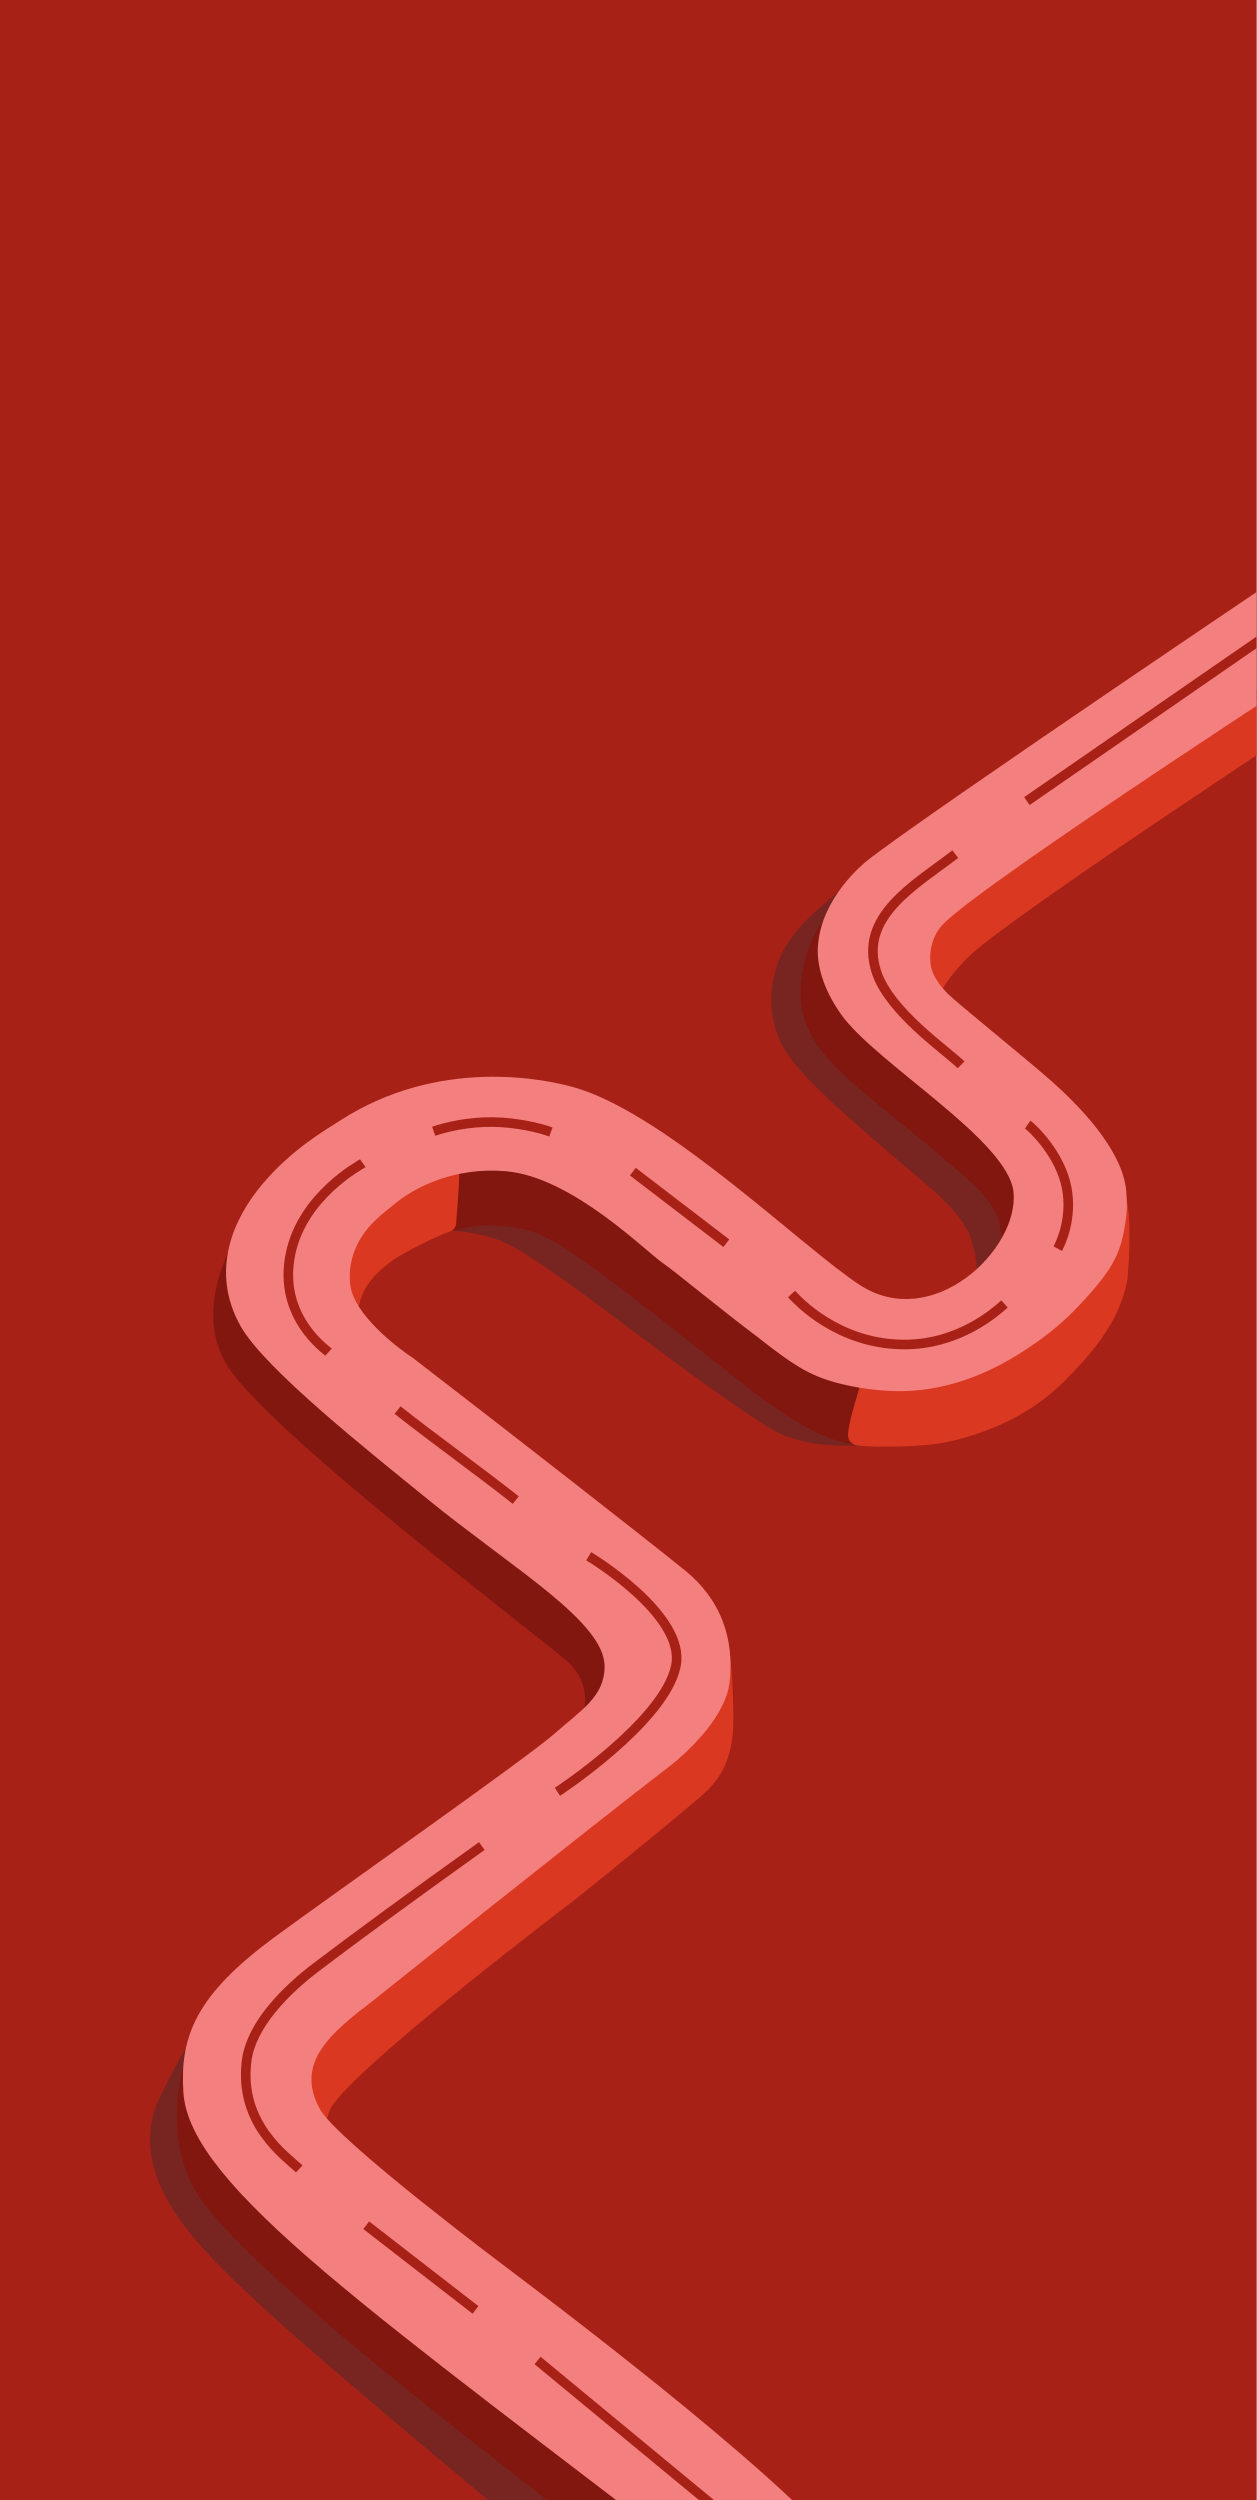
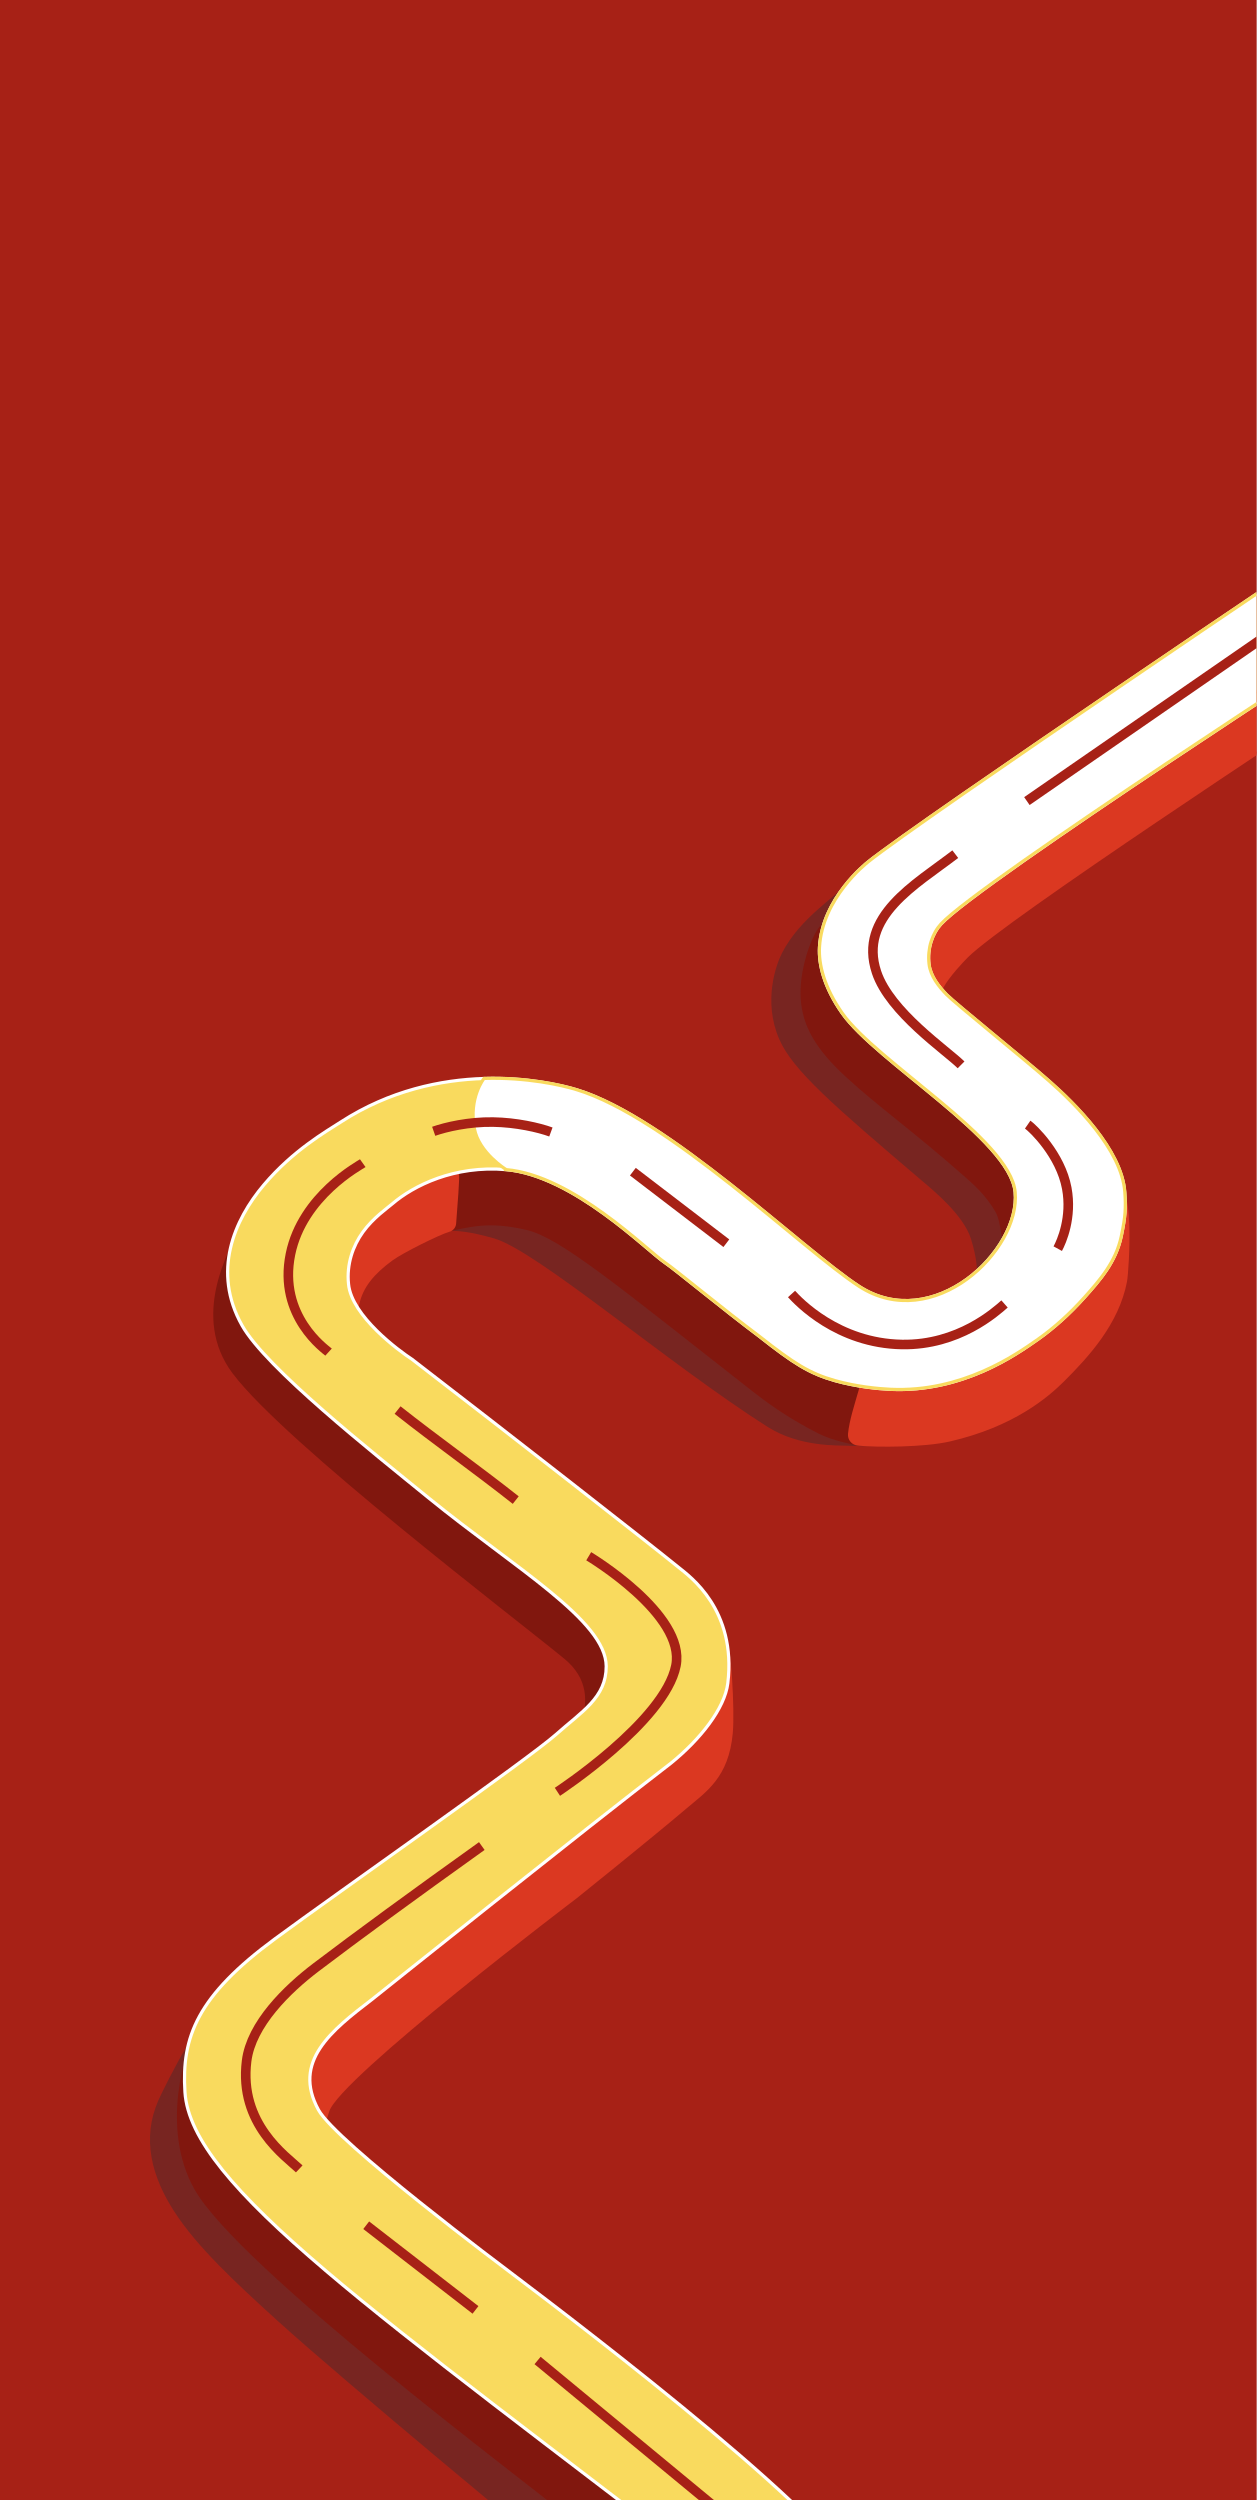
<svg xmlns="http://www.w3.org/2000/svg" width="393" height="782" viewBox="0 0 393 782" fill="none">
-   <g clip-path="url(#clip0_4477_119)">
+   <g clip-path="url(#clip0_4477_10)">
    <path d="M393 0H0V782H393V0Z" fill="#A72116" stroke="#A72116" stroke-miterlimit="10" />
-     <path d="M88.49 610.17C84.98 608.73 79.08 612.66 73.9 617.2C68.71 621.73 66.28 627.09 65.59 628.07C63.27 631.37 62.32 634.75 58.8 640.48C55.28 646.21 50.83 655.32 50.05 657.07C44.76 668.94 47.94 680.71 54.98 691.58C62.02 702.45 73.74 713.4 87.2 725.61C97.75 735.18 118.61 752.86 136.83 768.14C155.05 783.43 170.64 796.32 170.64 796.32C170.64 796.32 183.12 791.35 195.75 785.14C208.39 778.93 221.18 771.47 221.82 766.49C223.28 755.16 193.08 746.71 160.67 733.19C128.26 719.67 93.63 701.07 86.22 669.43C83.06 655.95 85.67 641.97 88.04 630.94C90.41 619.91 92.56 611.83 88.48 610.16L88.49 610.17Z" fill="#782521" stroke="#782521" stroke-miterlimit="10" />
+     <path d="M88.49 610.17C84.98 608.73 79.08 612.66 73.9 617.2C68.72 621.74 66.28 627.09 65.59 628.07C63.27 631.37 62.32 634.75 58.8 640.48C55.28 646.21 50.83 655.32 50.05 657.07C44.76 668.94 47.94 680.71 54.98 691.58C62.02 702.45 73.74 713.4 87.2 725.61C97.75 735.18 118.61 752.86 136.83 768.14C155.05 783.43 170.64 796.32 170.64 796.32C170.64 796.32 183.12 791.35 195.75 785.14C208.39 778.93 221.18 771.47 221.82 766.49C223.28 755.16 193.08 746.71 160.67 733.19C128.26 719.67 93.63 701.07 86.22 669.43C83.06 655.95 85.67 641.97 88.04 630.94C90.41 619.91 92.56 611.83 88.48 610.16L88.49 610.17Z" fill="#782521" stroke="#782521" stroke-miterlimit="10" />
    <path d="M141.51 384.46C143.76 384.68 146.7 384.6 154.73 386.91C168.19 390.77 209.43 426.26 240.34 445.88C250.27 452.18 261.94 451.57 265.72 451.74C276.75 452.23 288.92 451.1 294.52 449.46C299.07 448.13 319.51 444.63 318.95 438.81C318.06 429.55 261.25 446.09 218.29 415.42C190.44 395.53 182.86 366.12 163.47 367.93C153.61 368.85 146.24 377.33 141.5 384.47L141.51 384.46Z" fill="#782521" stroke="#782521" stroke-miterlimit="10" />
    <path d="M267.03 275.27C262.11 280.69 250.71 287.3 245.07 298.31C243.33 301.7 239.09 313.07 244.2 324.85C248.36 334.44 261.01 345.39 288.67 368.92C292.08 371.82 301.85 379.74 304.21 387.42C308.07 399.98 304.35 401.05 306.57 403.16C309.81 406.24 326.67 399.4 327.56 378.49C327.95 369.45 321.57 362.74 310.13 350.6C292.49 331.87 286.33 335.09 279.53 323.49C268.22 304.19 276.03 279.51 269.54 278.17C268.7 278 267.97 274.22 267.02 275.27H267.03Z" fill="#782521" stroke="#782521" stroke-miterlimit="10" />
    <path d="M62.24 634.14C58.22 641.38 50.69 665.54 61.17 684.4C74.67 708.71 164.4 775.6 178.82 787.49C194.34 800.29 199.85 810.26 201.06 810.88C202.74 811.74 206.51 782.35 195.69 768.31C159.63 721.53 65.87 627.59 62.24 634.13V634.14Z" fill="#81170E" stroke="#81170E" stroke-miterlimit="10" />
    <path d="M75.92 383.85C71.9 391.09 60.19 411.96 73.12 429.24C89.33 450.9 162.43 506.58 176.84 518.47C192.36 531.27 175.88 548.94 177.09 549.56C178.77 550.42 211.44 525.58 200.62 511.55C164.56 464.77 79.55 377.32 75.91 383.85H75.92Z" fill="#81170E" stroke="#81170E" stroke-miterlimit="10" />
    <path d="M268.4 451.7C265.89 451.12 260.58 450.15 256.22 447.95C245.9 442.75 238.83 437.25 235.74 434.84C193.86 402.07 175.55 386.72 164.77 384.23C152.8 381.46 147.1 383.27 139.11 384.94C131.68 386.49 133.51 367.7 138.98 362.71C145.3 356.94 157.97 363.26 200.64 383.65C254.54 409.41 270.91 416.82 272.58 431.74C273.45 439.55 271.41 447.19 268.4 451.7Z" fill="#81170E" stroke="#81170E" stroke-miterlimit="10" />
    <path d="M256.89 290C254.06 293.27 250.33 304.02 250.97 312.6C251.58 320.72 255.45 327.74 264.79 336.35C275.19 345.94 285.19 352.81 301.7 367.34C304.8 370.07 308.59 373.3 311.81 378.81C314.02 382.61 313.48 390.62 315.39 389.67C317.3 388.72 323.35 390.83 323.35 382.09C323.35 350.36 272.16 272.37 256.89 290Z" fill="#81170E" stroke="#81170E" stroke-miterlimit="10" />
    <path d="M294.69 308.63C296.55 305.19 301.03 300.48 302.3 299.2C314.07 287.34 409.95 224.53 419.63 217.97C426.64 213.22 415.23 203.38 407.99 207.51C350.87 240.1 297.83 280.51 290.89 290.21C287.7 294.67 291.99 313.61 294.69 308.63Z" fill="#DB3821" stroke="#DB3821" stroke-miterlimit="10" />
    <path d="M347.67 373.21C354.74 365.31 352.65 397.62 352.03 400.83C349.52 413.86 340.22 424.02 332.55 431.67C327.67 436.53 317.06 445.8 296.98 450.41C289.03 452.23 274.46 452.26 268.39 451.7C266.8 451.55 265.59 450.15 265.75 448.55C266.61 439.97 272.3 429.18 270.03 424.09C269.02 421.82 327.6 395.6 347.66 373.21H347.67Z" fill="#DB3821" stroke="#DB3821" stroke-miterlimit="10" />
    <path d="M143.05 367.17C143.35 368.46 142.58 376.92 142.18 382.68C142.11 383.7 141.41 384.56 140.42 384.83C137.24 385.72 125.7 391.5 122.52 393.82C116.53 398.21 113.12 402.4 111.9 407.82C110.92 412.14 101.44 401.69 100.35 395.39C98.15 382.7 112.96 368.74 127.13 365.36C130.59 364.53 141.61 361.04 143.05 367.17Z" fill="#DB3821" stroke="#DB3821" stroke-miterlimit="10" />
-     <path d="M226.87 513.92C228.08 514 229.39 534.7 228.71 542.11C227.45 555.81 220.56 560.08 214.25 565.44C203.2 574.83 180.14 593.34 180.14 593.34C180.14 593.34 105.66 649.78 102.52 660.28C99.38 670.78 96.19 672.15 94.34 672.3C91.89 672.5 90.13 654.1 90.13 646.75C90.13 636.5 218.54 513.36 226.87 513.93V513.92Z" fill="#DB3821" stroke="#DB3821" stroke-miterlimit="10" />
-     <path d="M271.58 269.59C270.73 270.27 257.21 281.01 256.33 296.26C256.02 301.67 257.78 308.85 263.41 316.88C268.77 324.53 281.91 334.38 293.9 344.4C305.89 354.41 316.74 364.59 317.53 372.88C318.41 382.08 311.96 393.21 302.41 400.16C292.86 407.11 280.21 409.88 268.66 402.35C259.81 396.58 244.88 383.4 228.6 370.57C212.32 357.74 194.67 345.25 180.4 340.89C175.52 339.4 164.76 336.95 151.38 337.35C137.99 337.76 121.98 341.02 106.59 350.97C102 353.94 91.689 359.81 82.559 370.6C73.189 381.67 66.26 397.81 75.719 414.61C83.18 427.87 116.25 454.03 134.07 468.55C161.04 490.51 189.58 506.94 189.62 521.22C189.65 531.02 181.94 535.39 173.88 542.58C165.41 550.13 105.32 592.24 86.109 606.39C61.719 624.35 56.77 637.1 57.849 654.36C59.679 683.63 116.92 722.92 226.27 807.11C248.95 824.57 275.76 812.2 267.8 808.1C268.54 793.57 182.06 727.73 160.74 711.64C158.17 709.7 105.08 669.96 99.62 659.97C91.329 644.82 103.61 635.19 116.52 625.3C116.52 625.3 183.46 571.78 209.91 551.49C218.97 544.14 226.7 534.46 227.66 526.5C230.44 503.48 215.68 493.04 212.37 490.35C202.57 482.38 158.21 447.75 128.89 425.19C124.94 422.63 109.97 411.67 109.02 401.66C108.38 395.53 110.33 389.79 113.53 385.37C116.73 380.95 121.19 377.86 122.71 376.56C129.36 370.86 142.13 364.46 158.29 365.86C179.27 367.67 202.31 391.14 207.98 394.95C211.19 397.1 226.16 409.51 237.45 417.96C248.22 426.46 253.19 429.62 261.21 431.88C267.74 433.72 274.48 434.4 278.52 434.59C289.73 435.1 299.54 432.4 307.41 428.97C315.28 425.54 321.2 421.37 324.65 418.95C329.42 415.6 334.55 411.05 339.29 405.73C343.96 400.5 349 394.86 350.72 386.68C352.03 380.46 352.15 377.81 351.82 372.98C350.91 359.62 335.98 345.06 328.13 338.15C320.28 331.24 298.46 313.66 296.05 311.13C293.64 308.6 291.05 305.45 290.58 301.6C290.28 299.12 290.55 296.69 291.24 294.52C291.93 292.35 293.01 290.46 294.33 289.05C306.17 276.12 427.39 197.77 427.39 197.77L413.24 191.84L417.01 169.64C417.01 169.64 288.27 256.19 271.57 269.61L271.58 269.59Z" fill="#F47F7F" stroke="#F47F7F" stroke-miterlimit="10" />
+     <path d="M226.87 513.92C228.08 514 229.39 534.7 228.71 542.11C227.45 555.81 220.56 560.08 214.25 565.44C203.2 574.83 180.14 593.34 180.14 593.34C180.14 593.34 105.66 649.78 102.52 660.28C99.47 670.46 96.19 672.15 94.34 672.3C91.89 672.5 90.13 654.1 90.13 646.75C90.13 636.5 218.54 513.36 226.87 513.93V513.92Z" fill="#DB3821" stroke="#DB3821" stroke-miterlimit="10" />
+     <path d="M271.58 269.59C270.73 270.27 257.21 281.01 256.33 296.26C256.02 301.67 257.78 308.85 263.41 316.88C268.77 324.53 281.91 334.38 293.9 344.4C305.89 354.41 316.74 364.59 317.53 372.88C318.41 382.08 311.96 393.21 302.41 400.16C292.86 407.11 280.21 409.88 268.66 402.35C259.81 396.58 244.88 383.4 228.6 370.57C212.32 357.74 194.67 345.25 180.4 340.89C175.52 339.4 164.76 336.95 151.38 337.35C137.99 337.76 121.98 341.02 106.59 350.97C102 353.94 91.689 359.81 82.559 370.6C73.189 381.67 66.26 397.81 75.719 414.61C83.18 427.87 116.25 454.03 134.07 468.55C161.04 490.51 189.58 506.94 189.62 521.22C189.65 531.02 181.94 535.39 173.88 542.58C165.41 550.13 105.32 592.24 86.109 606.39C61.719 624.35 56.77 637.1 57.849 654.36C59.679 683.63 116.92 722.92 226.27 807.11C248.95 824.57 275.76 812.2 267.8 808.1C268.54 793.57 182.06 727.73 160.74 711.64C158.17 709.7 105.08 669.96 99.62 659.97C91.329 644.82 103.61 635.19 116.52 625.3C116.52 625.3 183.46 571.78 209.91 551.49C218.97 544.14 226.7 534.46 227.66 526.5C230.44 503.48 215.68 493.04 212.37 490.35C202.57 482.38 158.21 447.75 128.89 425.19C124.94 422.63 109.97 411.67 109.02 401.66C108.38 395.53 110.33 389.79 113.53 385.37C116.73 380.95 121.19 377.86 122.71 376.56C129.36 370.86 142.13 364.46 158.29 365.86C179.27 367.67 202.31 391.14 207.98 394.95C211.19 397.1 226.16 409.51 237.45 417.96C248.22 426.46 253.19 429.62 261.21 431.88C267.74 433.72 274.48 434.4 278.52 434.59C289.73 435.1 299.54 432.4 307.41 428.97C315.28 425.54 321.2 421.37 324.65 418.95C329.42 415.6 334.55 411.05 339.29 405.73C344.03 400.41 349 394.86 350.72 386.68C352.03 380.46 352.15 377.81 351.82 372.98C350.91 359.62 335.98 345.06 328.13 338.15C320.28 331.25 298.46 313.66 296.05 311.13C293.64 308.6 291.05 305.45 290.58 301.6C290.28 299.12 290.55 296.69 291.24 294.52C291.93 292.35 293.01 290.46 294.33 289.05C306.17 276.12 427.39 197.77 427.39 197.77L413.24 191.84L417.01 169.64C417.01 169.64 288.27 256.19 271.57 269.61L271.58 269.59Z" fill="#F9DA5E" stroke="white" stroke-miterlimit="10" />
+     <path d="M158.3 365.85C163.55 366.3 168.92 368.11 174.12 370.62C179.32 373.13 184.34 376.36 188.89 379.64C193.44 382.92 197.5 386.27 200.79 389.03C204.08 391.79 206.58 393.97 208 394.93C208.8 395.47 210.34 396.65 212.37 398.25C214.4 399.85 216.93 401.87 219.7 404.08C222.47 406.29 225.51 408.7 228.55 411.09C231.59 413.48 234.64 415.83 237.47 417.95C240.16 420.07 242.49 421.86 244.6 423.39C246.71 424.92 248.59 426.18 250.38 427.25C252.17 428.32 253.89 429.19 255.65 429.94C257.41 430.69 259.23 431.31 261.23 431.87C262.86 432.33 264.51 432.72 266.12 433.04C267.73 433.36 269.31 433.63 270.82 433.84C272.33 434.05 273.75 434.21 275.05 434.33C276.35 434.45 277.53 434.53 278.54 434.57C281.34 434.7 284.06 434.62 286.68 434.39C289.3 434.16 291.82 433.76 294.24 433.24C296.66 432.72 298.97 432.08 301.17 431.35C303.37 430.62 305.46 429.81 307.43 428.95C309.4 428.09 311.24 427.19 312.96 426.28C314.68 425.37 316.26 424.45 317.71 423.56C319.16 422.67 320.47 421.82 321.63 421.03C322.79 420.24 323.81 419.53 324.67 418.93C325.86 418.09 327.08 417.18 328.3 416.2C329.52 415.22 330.76 414.17 332 413.06C333.24 411.95 334.47 410.78 335.69 409.55C336.91 408.32 338.12 407.04 339.31 405.71C340.5 404.38 341.67 403.07 342.82 401.67C343.97 400.27 345.1 398.83 346.13 397.28C347.16 395.73 348.1 394.1 348.89 392.34C349.68 390.58 350.32 388.69 350.75 386.65C351.08 385.09 351.33 383.76 351.52 382.56C351.71 381.36 351.84 380.3 351.91 379.27C351.98 378.24 352.01 377.27 352 376.25C351.99 375.23 351.93 374.16 351.85 372.95C351.62 369.61 350.52 366.19 348.87 362.84C347.22 359.49 345.02 356.2 342.61 353.11C340.2 350.02 337.57 347.14 335.05 344.59C332.53 342.04 330.13 339.84 328.16 338.11C326.19 336.38 323.36 333.99 320.17 331.33C316.98 328.67 313.44 325.75 310.08 322.96C306.72 320.17 303.51 317.52 301.01 315.41C298.51 313.3 296.69 311.73 296.08 311.09C295.47 310.45 294.86 309.79 294.27 309.08C293.68 308.37 293.12 307.62 292.61 306.82C292.1 306.02 291.66 305.19 291.32 304.32C290.98 303.45 290.72 302.52 290.61 301.56C290.53 300.94 290.5 300.32 290.49 299.71C290.48 299.1 290.51 298.5 290.57 297.9C290.63 297.3 290.72 296.72 290.83 296.15C290.94 295.58 291.09 295.02 291.26 294.48C291.43 293.94 291.63 293.41 291.85 292.91C292.07 292.41 292.31 291.92 292.57 291.46C292.83 291 293.11 290.56 293.41 290.15C293.71 289.74 294.02 289.36 294.35 289C297.31 285.77 307.11 278.45 320.14 269.28C333.17 260.12 349.43 249.11 365.33 238.51C381.23 227.91 396.75 217.71 408.29 210.16C419.84 202.61 427.42 197.72 427.42 197.72L423.88 196.24L420.34 194.76L416.8 193.28L413.26 191.8L414.2 186.25L415.14 180.7L416.08 175.15L417.02 169.6C417.02 169.6 408.97 175.01 396.64 183.33C384.31 191.65 367.69 202.89 350.56 214.55C333.43 226.21 315.76 238.29 301.35 248.29C286.94 258.29 275.75 266.22 271.58 269.57C271.37 269.74 270.36 270.54 268.96 271.88C267.56 273.22 265.76 275.1 263.97 277.44C262.18 279.78 260.37 282.57 258.97 285.73C257.57 288.89 256.56 292.42 256.34 296.24C256.26 297.59 256.31 299.05 256.52 300.61C256.73 302.17 257.1 303.83 257.65 305.56C258.2 307.29 258.94 309.12 259.89 311C260.84 312.88 262.01 314.84 263.41 316.85C264.81 318.86 266.58 320.81 268.75 322.97C270.92 325.13 273.44 327.39 276.17 329.72C278.9 332.05 281.83 334.47 284.83 336.92C287.83 339.37 290.9 341.87 293.9 344.37C296.9 346.87 299.83 349.39 302.54 351.88C305.25 354.37 307.76 356.84 309.92 359.26C312.08 361.68 313.88 364.04 315.2 366.31C316.52 368.58 317.34 370.78 317.54 372.85C317.76 375.15 317.52 377.57 316.89 380.02C316.26 382.47 315.24 384.94 313.89 387.34C312.54 389.74 310.87 392.07 308.94 394.24C307.01 396.41 304.81 398.4 302.43 400.14C300.05 401.88 297.46 403.35 294.75 404.47C292.04 405.59 289.2 406.35 286.3 406.66C283.4 406.97 280.44 406.83 277.48 406.14C274.52 405.45 271.57 404.21 268.68 402.33C266.47 400.89 263.88 398.98 260.98 396.74C258.08 394.5 254.88 391.9 251.44 389.09C248 386.28 244.33 383.25 240.51 380.12C236.69 376.99 232.7 373.76 228.62 370.55C224.54 367.34 220.39 364.16 216.23 361.11C212.07 358.06 207.89 355.17 203.77 352.53C199.65 349.89 195.6 347.52 191.69 345.54C187.78 343.56 184 341.96 180.43 340.87C179.21 340.5 177.62 340.06 175.72 339.63C173.82 339.2 171.6 338.76 169.11 338.39C166.62 338.02 163.87 337.7 160.9 337.5C157.93 337.3 154.75 337.23 151.4 337.33C151.4 337.33 146.56 343.37 148.39 353.06C149.82 360.63 158.31 365.83 158.31 365.83L158.3 365.85Z" fill="white" stroke="#F9DA5E" stroke-miterlimit="10" />
    <path d="M321.21 250.58L396.69 198.41" stroke="#A72116" stroke-width="3" stroke-miterlimit="10" />
    <path d="M298.81 267.18C286.31 276.78 268.36 286.65 274.18 304.12C278.34 316.61 296.09 328.57 300.62 333.09" stroke="#A72116" stroke-width="3" stroke-miterlimit="10" />
    <path d="M321.46 351.78C323.08 352.9 331.73 361.19 333.68 371.66C335.39 380.8 332.06 388.39 330.86 390.58" stroke="#A72116" stroke-width="3" stroke-miterlimit="10" />
    <path d="M314.22 407.88C311.46 410.31 299.83 420.85 282.17 420.56C262.01 420.23 249.65 407.03 247.59 404.76" stroke="#A72116" stroke-width="3" stroke-miterlimit="10" />
    <path d="M227.2 388.88L197.96 366.5" stroke="#A72116" stroke-width="3" stroke-miterlimit="10" />
    <path d="M172.32 354.09C168.55 352.71 161.5 351.09 154.21 350.98C146.55 350.87 139.53 352.52 135.66 353.87" stroke="#A72116" stroke-width="3" stroke-miterlimit="10" />
    <path d="M113.47 363.84C112.6 364.46 94.591 374.02 90.861 392.28C86.88 411.76 101.84 422.09 102.77 422.94" stroke="#A72116" stroke-width="3" stroke-miterlimit="10" />
    <path d="M124.36 441.07C136.49 450.65 149.19 459.65 161.32 469.23" stroke="#A72116" stroke-width="3" stroke-miterlimit="10" />
    <path d="M184.15 486.79C184.15 486.79 214.62 505.01 211.43 521.03C207.96 538.49 174.36 560.48 174.36 560.48" stroke="#A72116" stroke-width="3" stroke-miterlimit="10" />
    <path d="M150.71 577.44C129.21 592.81 111.72 605.6 98.82 615.4C89.88 622.2 78.58 633.13 77.14 644.67C74.68 664.4 89.41 674.48 93.6 678.43" stroke="#A72116" stroke-width="3" stroke-miterlimit="10" />
    <path d="M114.55 696.05L148.73 722.54" stroke="#A72116" stroke-width="3" stroke-miterlimit="10" />
    <path d="M168.15 738.36L246.77 803.34" stroke="#A72116" stroke-width="3" stroke-miterlimit="10" />
  </g>
  <defs>
-     <clipPath id="clip0_4477_119">
+     <clipPath id="clip0_4477_10">
      <rect width="393" height="782" fill="white" />
    </clipPath>
  </defs>
</svg>
